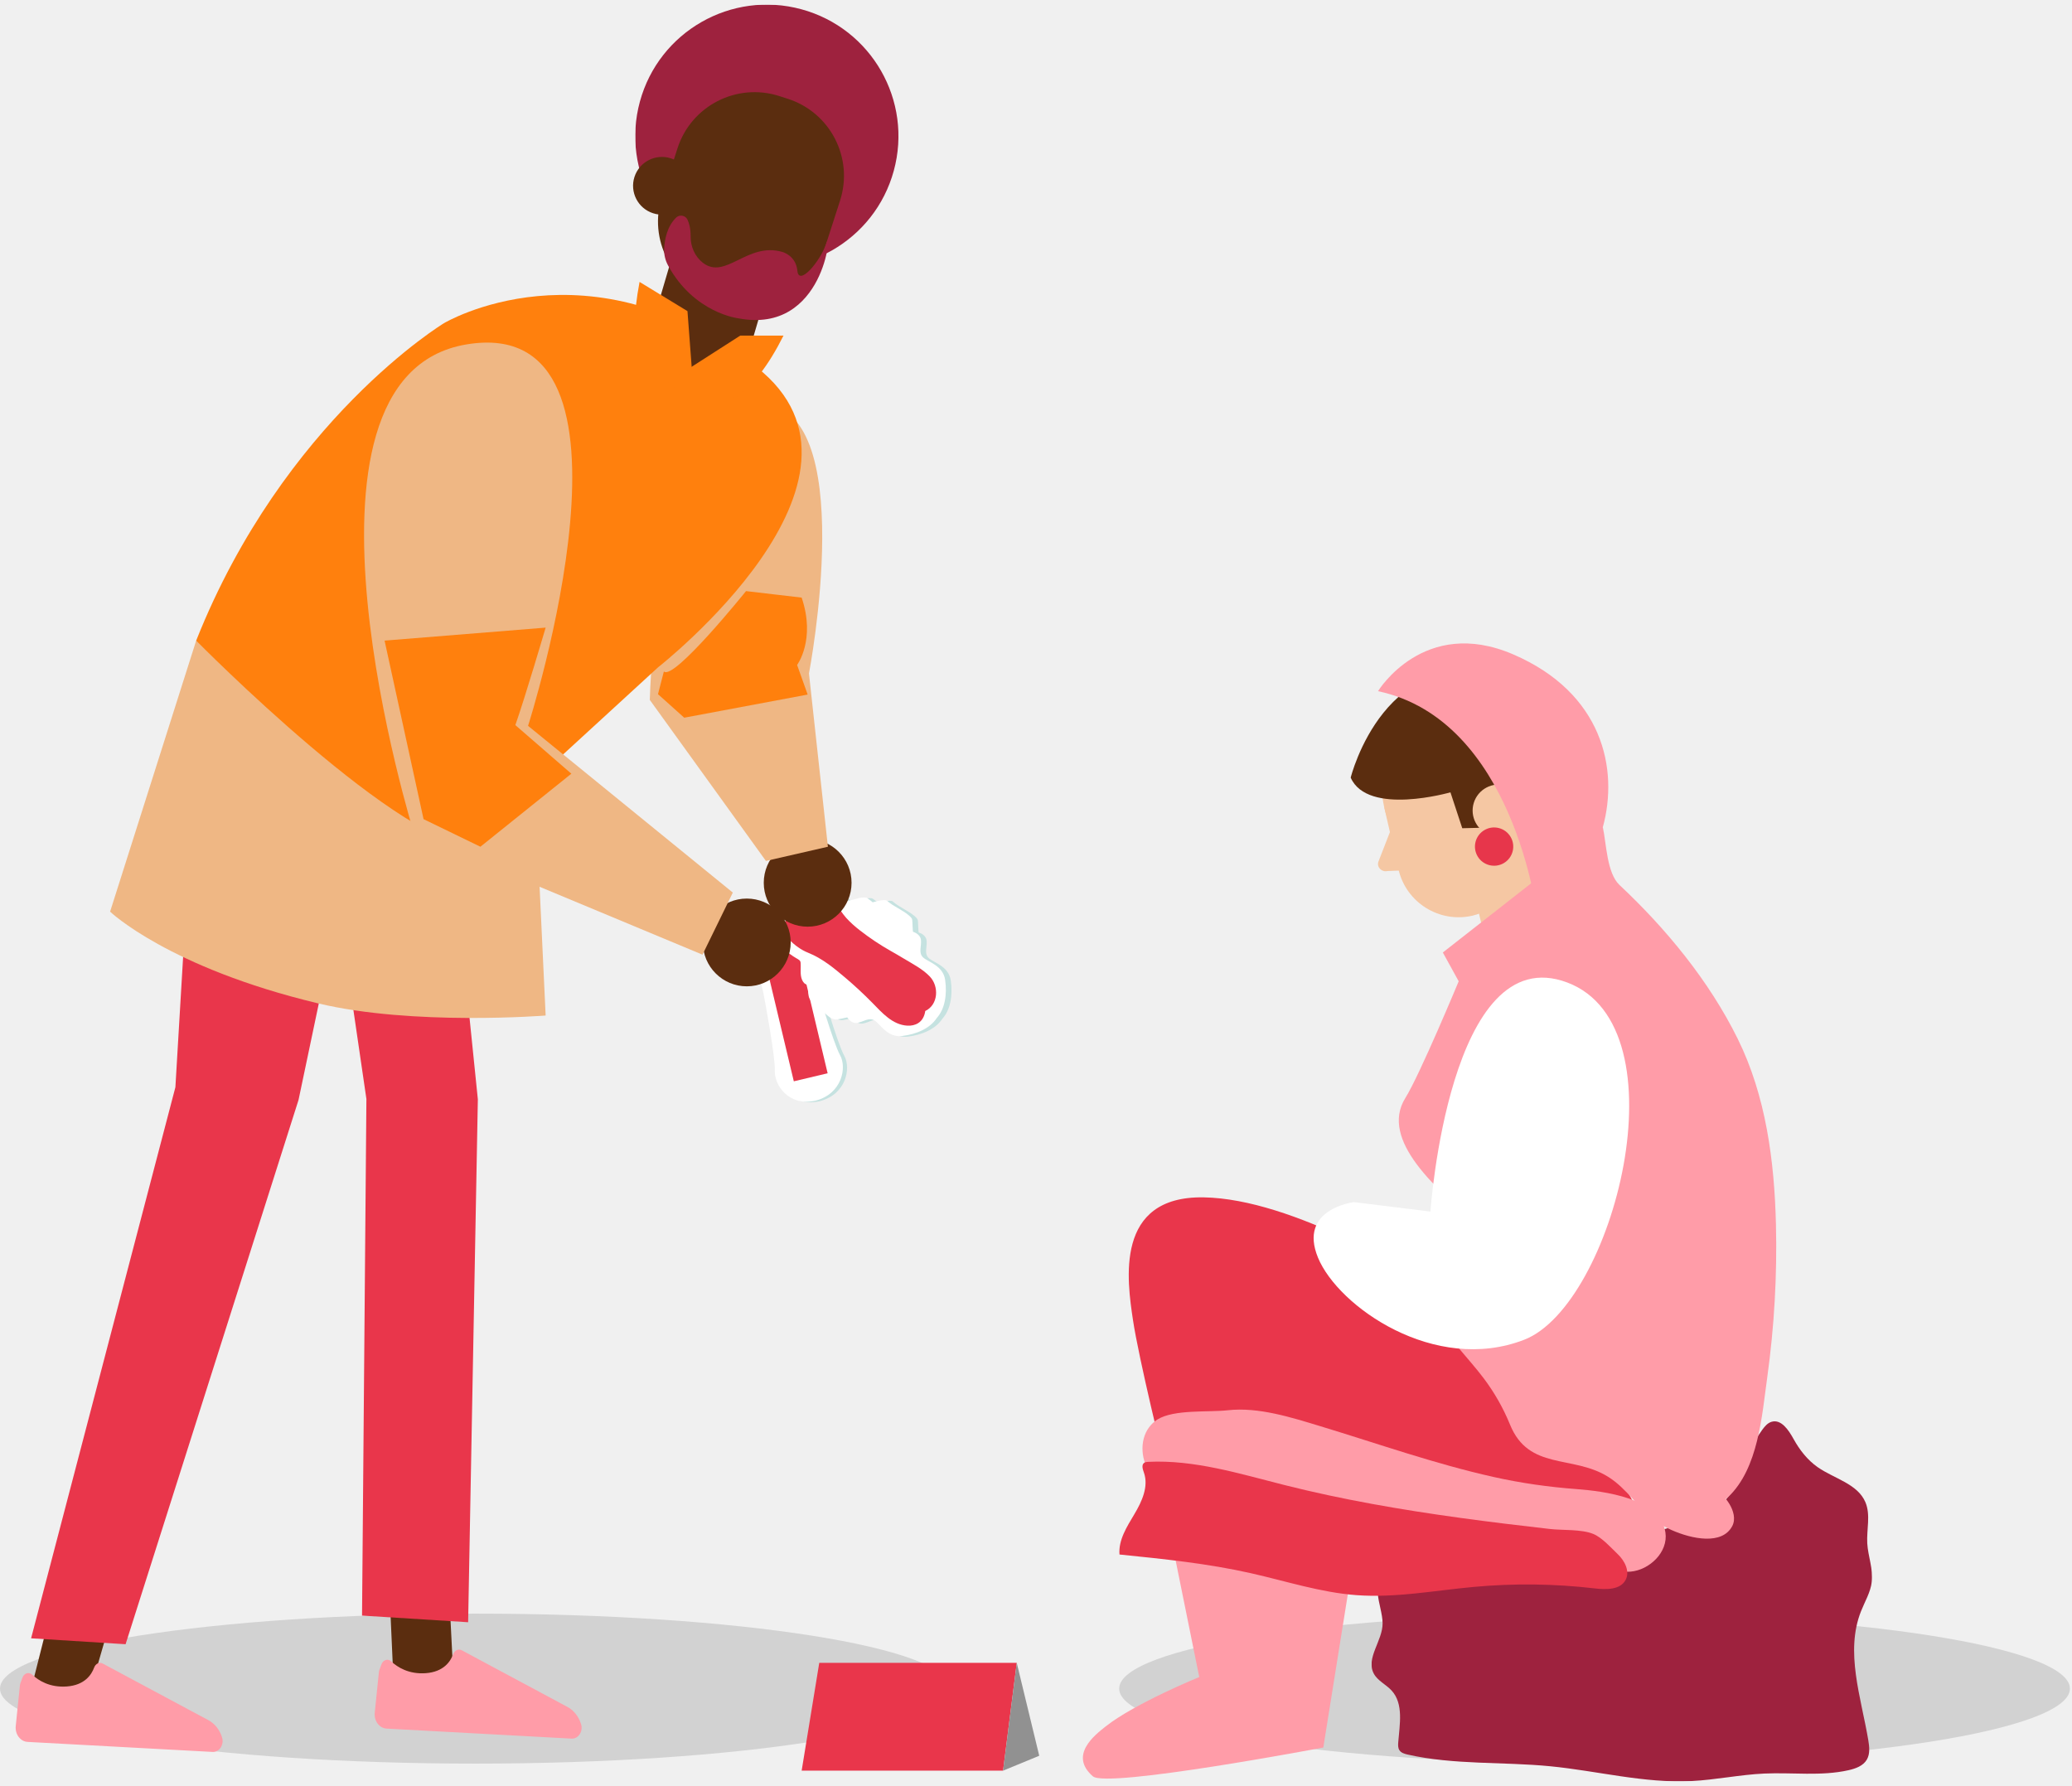
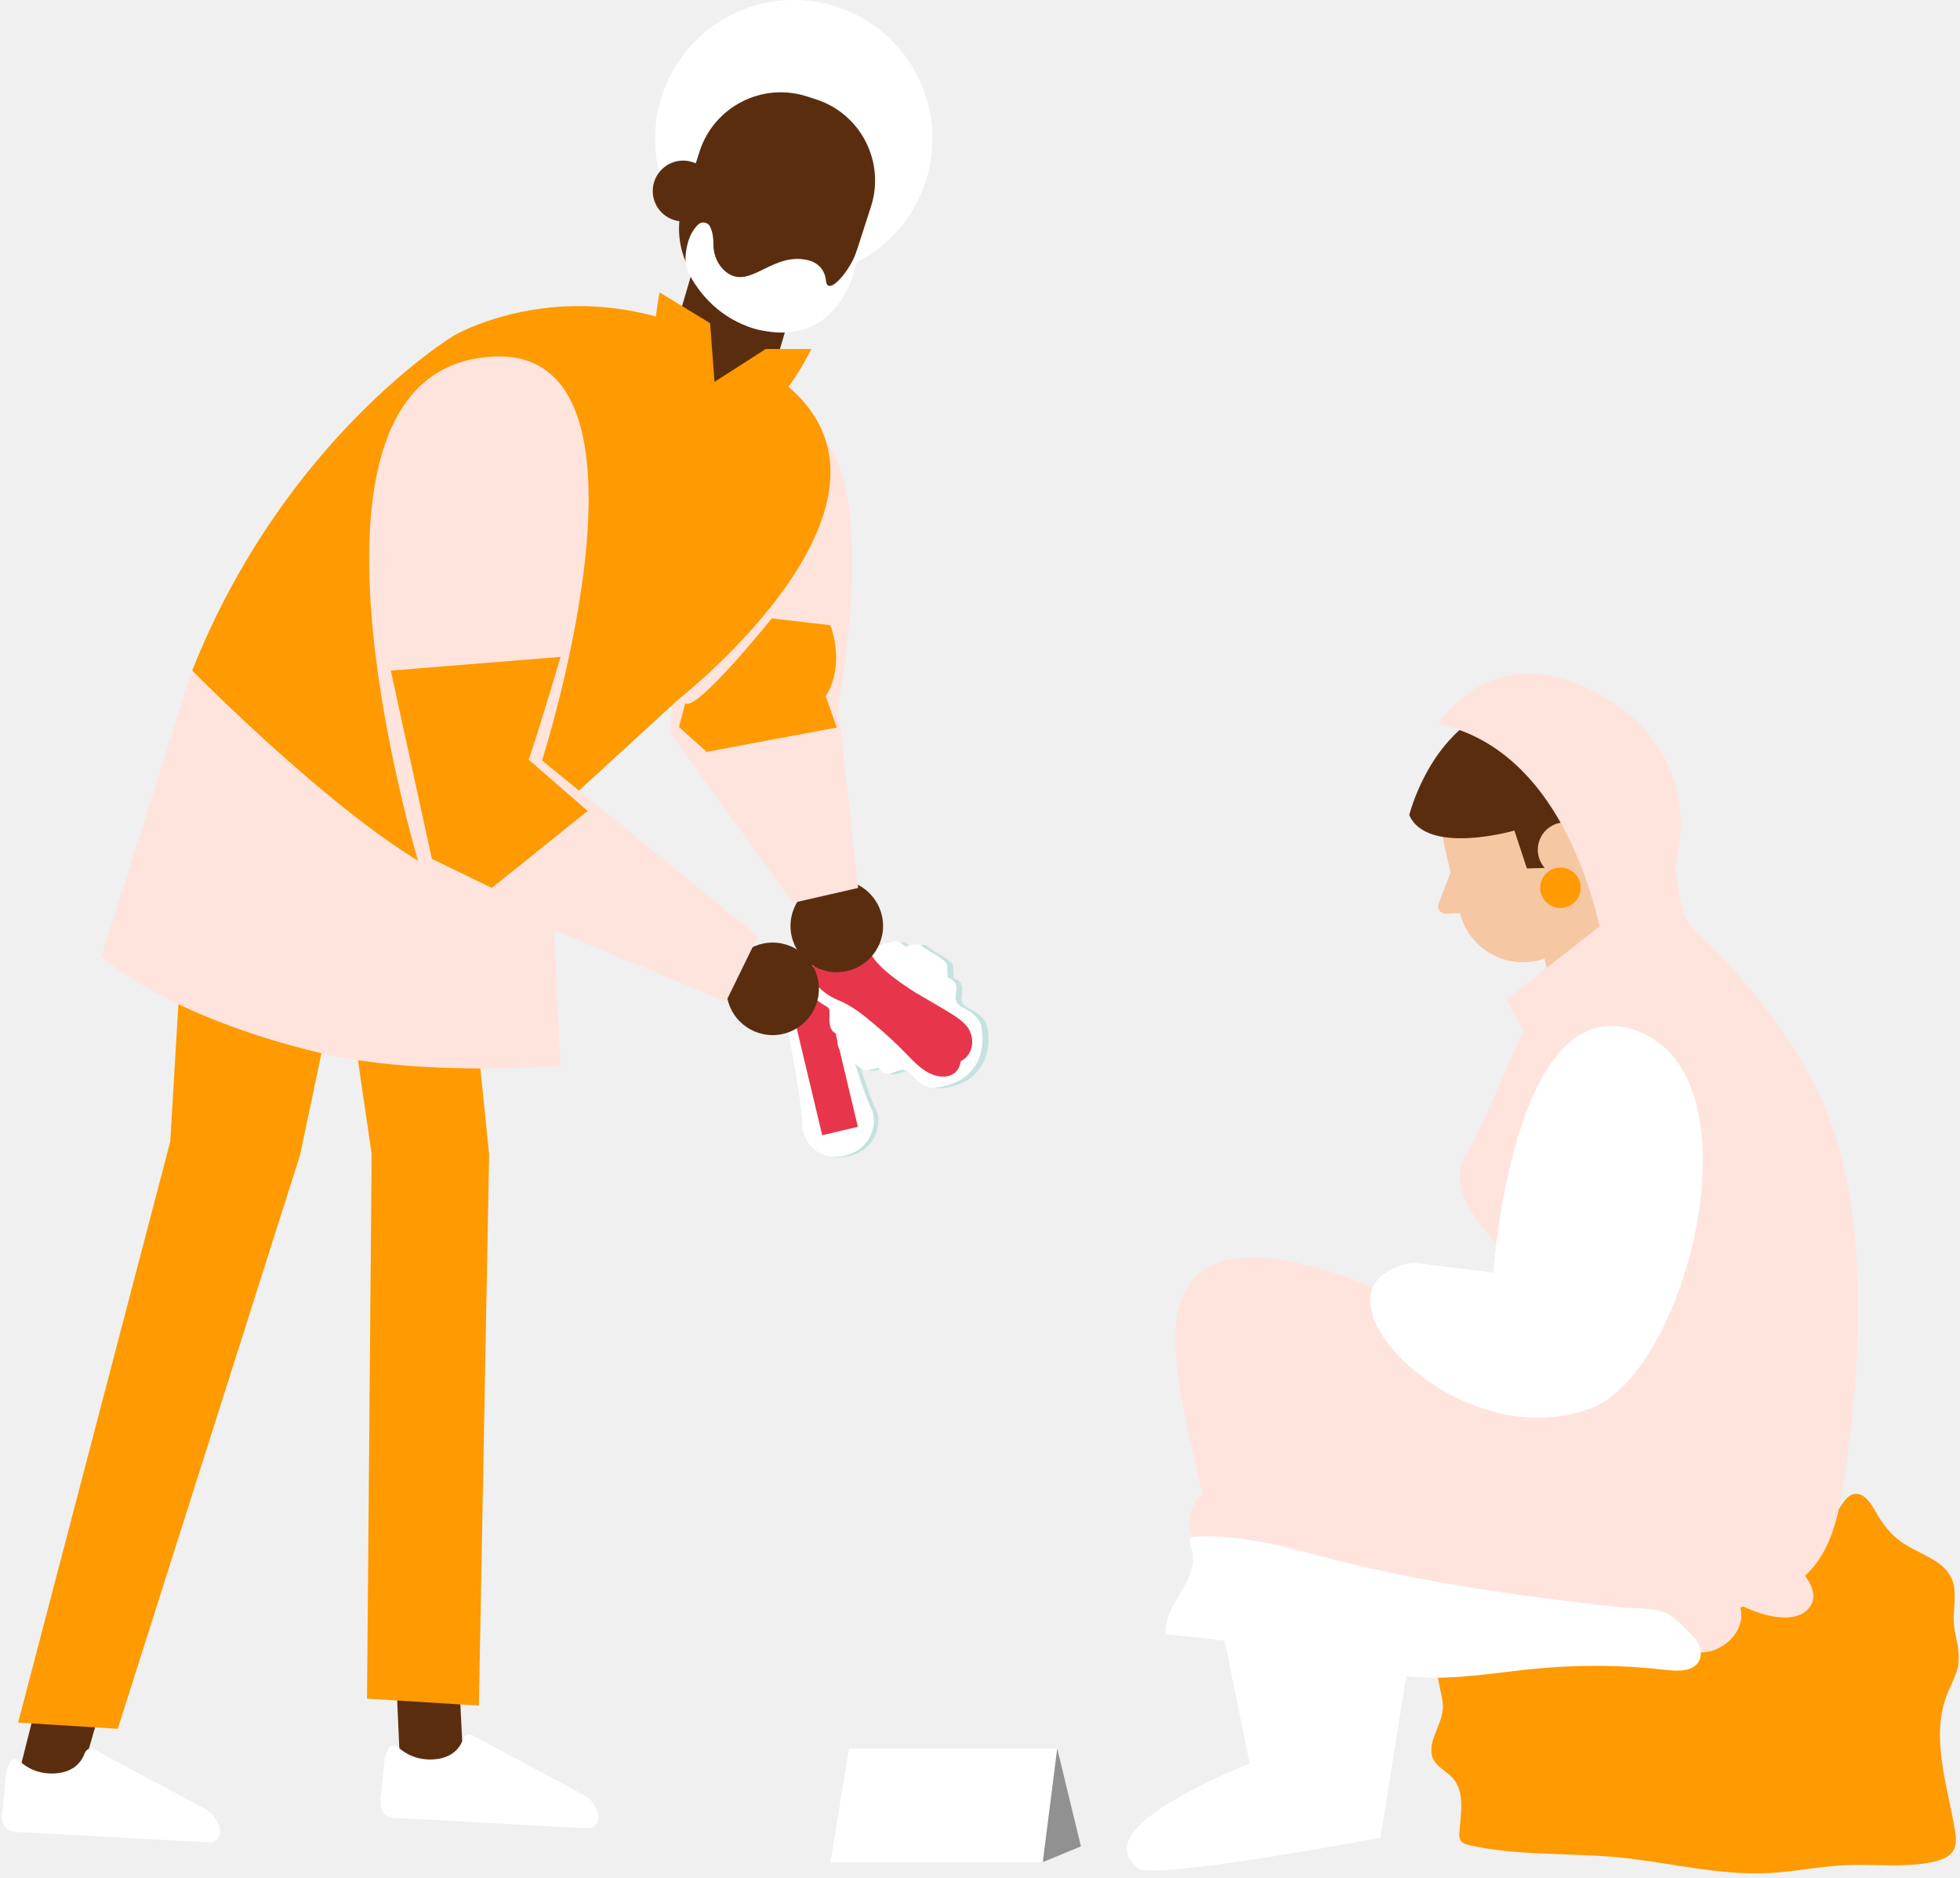
- <svg xmlns="http://www.w3.org/2000/svg" xmlns:xlink="http://www.w3.org/1999/xlink" width="448px" height="386px" viewBox="0 0 448 386" version="1.1">
+ <svg xmlns="http://www.w3.org/2000/svg" xmlns:xlink="http://www.w3.org/1999/xlink" width="402px" height="385px" viewBox="0 0 402 385" version="1.1">
  <defs>
-     <polygon id="path-1" points="0.35 0.83 57.262 0.83 57.262 57.706 0.35 57.706" />
-     <polygon id="path-3" points="0.55 0.156 108.771 0.156 108.771 78 0.55 78" />
+     <polygon id="path-1" points="0 0 56.912 0 56.912 56.876 0 56.876" />
+     <polygon id="path-3" points="0 0 108.22 0 108.22 77.844 0 77.844" />
  </defs>
  <g id="Page-1" stroke="none" stroke-width="1" fill="none" fill-rule="evenodd">
-     <g id="NOS-PARTENAIRES-REDISTRIBUTEURS" transform="translate(-1073, -296)">
-       <g id="Group-100" transform="translate(1073, 296)">
-         <g id="Group-5" transform="translate(0, 348.17)" fill="#000000" opacity="0.126">
-           <path d="M0,16.95 C0,25.905 46.018,33.165 102.783,33.165 C159.548,33.165 205.565,25.905 205.565,16.95 C205.565,7.995 159.548,0.735 102.783,0.735 C46.018,0.735 0,7.995 0,16.95" id="Fill-1" />
-           <path d="M241.985,16.95 C241.985,25.905 288.003,33.165 344.768,33.165 C401.533,33.165 447.55,25.905 447.55,16.95 C447.55,7.995 401.533,0.735 344.768,0.735 C288.003,0.735 241.985,7.995 241.985,16.95" id="Fill-3" />
-         </g>
-         <polygon id="Fill-6" fill="#5B2D0F" points="84.283 345.634 85.103 363.975 98.012 362.18 97.096 344.152" />
-         <g id="Group-99" transform="translate(3, 0.17)">
-           <path d="M79.482,359.683 C79.834,358.729 80.883,358.401 81.574,359.049 C82.928,360.319 85.374,361.881 89.063,361.612 C92.892,361.329 94.39,359.119 94.976,357.521 C95.283,356.679 96.115,356.269 96.827,356.651 L119.687,368.905 C121.077,369.648 122.137,370.997 122.642,372.654 C123.114,374.211 122.038,375.841 120.589,375.763 L80.586,373.596 C79.01,373.512 77.844,371.937 78.027,370.144 L78.926,361.347 C78.94,361.203 78.975,361.059 79.023,360.924 L79.482,359.683 Z" id="Fill-7" fill="#FF9CA8" />
-           <polygon id="Fill-9" fill="#5B2D0F" points="7.963 348.292 3.384 366.411 16.206 366.426 21.685 347.51" />
-           <path d="M1.863,362.558 C2.213,361.605 3.261,361.275 3.953,361.922 C5.308,363.194 7.755,364.756 11.443,364.486 C15.271,364.204 16.77,361.994 17.355,360.396 C17.663,359.555 18.494,359.144 19.206,359.526 L42.068,371.778 C43.455,372.523 44.519,373.873 45.02,375.529 C45.493,377.085 44.417,378.716 42.968,378.638 L2.966,376.472 C1.391,376.386 0.223,374.811 0.406,373.02 L1.306,364.223 C1.321,364.077 1.355,363.935 1.403,363.798 L1.863,362.558 Z" id="Fill-11" fill="#FF9CA8" />
-           <polygon id="Fill-13" fill="#E9364B" points="91.341 149.6 100.319 237.534 98.218 350.596 75.278 349.16 76.223 237.455 63.332 149.281" />
-           <polygon id="Fill-15" fill="#E9364B" points="40.016 149.018 34.923 234.912 3.722 354.072 24.154 355.35 61.552 237.647 80.038 149.68" />
-           <path d="M179.549,228.123 C178.038,225.423 174.426,212.864 174.426,212.864 C174.426,212.864 173.03,208.33 173.375,205.817 C173.718,203.302 173.363,200.168 171.765,199.059 C170.165,197.948 167.859,197.164 164.886,197.872 C161.914,198.579 160.209,200.318 159.281,202.029 C158.355,203.741 159.451,206.696 160.892,208.787 C162.33,210.877 163.131,215.551 163.131,215.551 C163.131,215.551 165.568,228.39 165.438,231.48 C165.309,234.532 168.398,239.183 174.085,237.97 L174.087,237.976 C174.125,237.967 174.161,237.956 174.198,237.946 C174.236,237.937 174.272,237.931 174.31,237.923 L174.309,237.916 C179.945,236.436 181.04,230.789 179.549,228.123" id="Fill-17" fill="#C5E2E0" />
-           <path d="M178.644,228.001 C177.132,225.301 173.519,212.742 173.519,212.742 C173.519,212.742 172.125,208.209 172.469,205.695 C172.812,203.181 172.457,200.047 170.859,198.938 C169.259,197.827 166.952,197.042 163.98,197.749 C161.008,198.457 159.303,200.196 158.375,201.908 C157.449,203.62 158.545,206.575 159.986,208.665 C161.425,210.754 162.225,215.43 162.225,215.43 C162.225,215.43 164.663,228.268 164.531,231.358 C164.403,234.411 167.492,239.062 173.179,237.848 L173.181,237.853 C173.22,237.846 173.255,237.834 173.293,237.825 C173.33,237.815 173.367,237.81 173.404,237.802 L173.403,237.795 C179.04,236.314 180.134,230.667 178.644,228.001" id="Fill-19" fill="#FFFFFF" />
-           <polygon id="Fill-21" fill="#E7364B" points="175.947 231.896 168.636 233.635 161.506 203.71 168.817 201.97" />
-           <path d="M190.029,194.743 C189.518,194.283 186.909,195.074 186.909,195.074 C186.909,195.074 186.481,194.678 185.738,194.174 C184.994,193.668 182.627,194.579 181.631,194.746 C180.636,194.912 180.862,193.756 176.865,191.415 C172.87,189.075 167.857,194.808 167.857,194.808 C167.857,194.808 163.595,201.123 166.882,204.382 C170.171,207.642 171.232,207.129 171.327,208.132 C171.436,209.324 171.145,210.689 171.643,211.839 C171.76,212.112 171.917,212.36 172.129,212.57 C172.331,212.769 172.862,212.923 172.983,213.141 C173.131,213.405 172.962,214.13 172.974,214.439 C172.992,214.89 173.036,215.348 173.202,215.77 C173.469,216.439 174.215,216.93 174.736,217.419 C175.46,218.099 176.196,218.766 176.96,219.401 C177.673,219.992 178.363,220.551 179.314,220.391 C180.018,220.273 180.718,220.105 181.417,219.952 C181.417,219.952 182.202,221.355 183.566,221.139 C184.931,220.925 186.077,219.872 187.303,220.615 C188.53,221.359 190.089,224.355 193.24,223.982 C196.392,223.61 199.314,222.325 200.757,220.106 C202.534,218.143 203.026,214.992 202.579,211.851 C202.131,208.711 198.834,207.973 197.802,206.979 C196.767,205.984 197.492,204.61 197.351,203.236 C197.208,201.865 195.655,201.464 195.65,201.463 C195.532,201.433 195.542,198.98 195.423,198.705 C195.292,198.403 195.047,198.168 194.798,197.952 C193.347,196.695 191.435,196.008 190.029,194.743" id="Fill-23" fill="#C5E2E0" />
-           <path d="M188.806,194.601 C188.294,194.141 185.686,194.933 185.686,194.933 C185.686,194.933 185.258,194.537 184.514,194.031 C183.77,193.526 181.403,194.436 180.408,194.604 C179.413,194.771 179.639,193.613 175.643,191.273 C171.647,188.933 166.632,194.666 166.632,194.666 C166.632,194.666 162.372,200.981 165.659,204.241 C168.946,207.5 170.008,206.986 170.103,207.99 C170.214,209.182 169.922,210.547 170.418,211.697 C170.536,211.969 170.694,212.218 170.906,212.428 C171.108,212.627 171.638,212.781 171.759,212.999 C171.907,213.262 171.739,213.988 171.75,214.298 C171.767,214.747 171.811,215.205 171.979,215.628 C172.246,216.297 172.993,216.788 173.512,217.277 C174.238,217.956 174.972,218.624 175.737,219.259 C176.449,219.85 177.14,220.41 178.09,220.248 C178.794,220.131 179.495,219.962 180.193,219.809 C180.193,219.809 180.979,221.213 182.344,220.997 C183.709,220.783 184.852,219.729 186.079,220.473 C187.306,221.217 188.865,224.214 192.017,223.84 C195.169,223.467 198.09,222.183 199.533,219.963 C201.31,218.001 201.803,214.85 201.356,211.709 C200.909,208.569 197.611,207.83 196.577,206.837 C195.544,205.843 196.269,204.468 196.126,203.094 C195.986,201.722 194.43,201.322 194.427,201.321 C194.309,201.29 194.317,198.837 194.199,198.562 C194.069,198.262 193.823,198.026 193.573,197.81 C192.124,196.554 190.212,195.865 188.806,194.601" id="Fill-25" fill="#FFFFFF" />
-           <path d="M189.575,205.438 C187.324,204.177 185.029,202.632 182.968,201.034 C181.891,200.2 180.865,199.298 179.951,198.287 C179.089,197.334 178.48,196.149 177.524,195.289 C175.88,193.815 173.798,192.342 171.57,193.372 C170.276,193.969 169.377,195.026 168.495,196.101 C167.778,196.976 165.083,200.613 167.675,203.072 C168.907,204.24 170.152,205.202 171.741,205.84 C174.757,207.05 177.227,209.085 179.684,211.164 C181.731,212.894 183.698,214.719 185.578,216.629 C187.69,218.776 189.952,221.428 193.194,221.602 C194,221.646 194.831,221.488 195.515,221.06 C196.448,220.474 196.903,219.492 197.056,218.434 C199.876,217.087 200.078,213.134 198.057,210.995 C196.523,209.372 194.286,208.222 192.39,207.082 C191.46,206.521 190.523,205.97 189.575,205.438" id="Fill-27" fill="#E7364B" />
-           <path d="M148.975,203.609 C148.975,198.369 153.225,194.122 158.468,194.122 C163.71,194.122 167.96,198.369 167.96,203.609 C167.96,208.849 163.71,213.096 158.468,213.096 C153.225,213.096 148.975,208.849 148.975,203.609" id="Fill-29" fill="#5B2D0F" />
-           <path d="M162.137,190.712 C162.137,185.472 166.386,181.225 171.628,181.225 C176.87,181.225 181.121,185.472 181.121,190.712 C181.121,195.952 176.87,200.199 171.628,200.199 C166.386,200.199 162.137,195.952 162.137,190.712" id="Fill-31" fill="#5B2D0F" />
-           <path d="M161.07,87.087 C138.974,87.087 137.498,151.168 137.498,151.168 L162.605,185.986 L176.007,182.915 L171.911,145.452 C171.911,145.452 183.167,87.087 161.07,87.087" id="Fill-33" fill="#EFB784" />
-           <path d="M39.416,138.345 L20.805,196.952 C20.805,196.952 33.392,209.03 65.74,216.775 C86.259,221.689 114.978,219.412 114.978,219.412 L113.072,178.879 C113.072,178.879 60.135,139.398 39.416,138.345" id="Fill-35" fill="#EFB784" />
-           <path d="M112.026,169.127 L139.267,144.136 C139.267,144.136 191.427,103.33 160.567,79.211 C124.397,50.945 93.014,69.698 93.014,69.698 C93.014,69.698 58.379,90.618 39.417,138.346 C39.417,138.346 84.715,184.319 100.87,182.915 C117.023,181.511 112.026,169.127 112.026,169.127" id="Fill-37" fill="#FF800D" />
-           <g id="Group-41" transform="translate(134, 0)">
+     <g id="NOS-PARTENAIRES-REDISTRIBUTEURS" transform="translate(-1069, -196)">
+       <g id="Group-100" transform="translate(1069.387, 196)">
+         <polygon id="Fill-6" fill="#5B2D0F" points="80.896 344.634 81.716 362.975 94.625 361.18 93.709 343.152" />
+         <g id="Group-99" transform="translate(0, -0)">
+           <path d="M79.094,358.853 C79.446,357.899 80.495,357.571 81.186,358.219 C82.54,359.489 84.986,361.051 88.675,360.782 C92.504,360.499 94.002,358.289 94.588,356.691 C94.895,355.849 95.727,355.439 96.439,355.821 L119.299,368.075 C120.689,368.818 121.749,370.167 122.254,371.824 C122.726,373.381 121.65,375.011 120.201,374.933 L80.198,372.766 C78.622,372.682 77.456,371.107 77.639,369.314 L78.538,360.517 C78.552,360.373 78.587,360.229 78.635,360.094 L79.094,358.853 Z" id="Fill-7" fill="#FFFFFF" />
+           <polygon id="Fill-9" fill="#5B2D0F" points="7.576 347.462 2.997 365.581 15.819 365.596 21.298 346.68" />
+           <path d="M1.475,361.728 C1.826,360.775 2.874,360.445 3.565,361.092 C4.92,362.364 7.368,363.926 11.055,363.656 C14.884,363.374 16.382,361.164 16.967,359.566 C17.276,358.725 18.106,358.314 18.819,358.696 L41.68,370.948 C43.067,371.693 44.131,373.043 44.633,374.699 C45.106,376.255 44.03,377.886 42.581,377.808 L2.579,375.642 C1.004,375.556 -0.165,373.981 0.019,372.19 L0.919,363.393 C0.933,363.247 0.968,363.105 1.016,362.968 L1.475,361.728 Z" id="Fill-11" fill="#FFFFFF" />
+           <polygon id="Fill-13" fill="#FF9A00" points="90.954 148.77 99.932 236.704 97.831 349.766 74.891 348.33 75.836 236.625 62.945 148.451" />
+           <polygon id="Fill-15" fill="#FF9A00" points="39.628 148.188 34.535 234.082 3.334 353.242 23.766 354.52 61.164 236.817 79.65 148.85" />
+           <path d="M179.162,227.293 C177.651,224.593 174.039,212.034 174.039,212.034 C174.039,212.034 172.643,207.5 172.988,204.987 C173.331,202.472 172.976,199.338 171.378,198.229 C169.778,197.118 167.472,196.334 164.499,197.042 C161.527,197.749 159.822,199.488 158.894,201.199 C157.968,202.911 159.064,205.866 160.505,207.957 C161.943,210.047 162.744,214.721 162.744,214.721 C162.744,214.721 165.181,227.56 165.051,230.65 C164.922,233.702 168.011,238.353 173.698,237.14 L173.7,237.146 C173.738,237.137 173.774,237.126 173.811,237.116 C173.849,237.107 173.885,237.101 173.923,237.093 L173.922,237.086 C179.558,235.606 180.653,229.959 179.162,227.293" id="Fill-17" fill="#C5E2E0" />
+           <path d="M178.256,227.171 C176.744,224.471 173.131,211.912 173.131,211.912 C173.131,211.912 171.737,207.379 172.081,204.865 C172.424,202.351 172.069,199.217 170.471,198.108 C168.871,196.997 166.564,196.212 163.592,196.919 C160.62,197.627 158.915,199.366 157.987,201.078 C157.061,202.79 158.157,205.745 159.598,207.835 C161.037,209.924 161.837,214.6 161.837,214.6 C161.837,214.6 164.275,227.438 164.143,230.528 C164.015,233.581 167.104,238.232 172.791,237.018 L172.793,237.023 C172.832,237.016 172.867,237.004 172.905,236.995 C172.942,236.985 172.979,236.98 173.016,236.972 L173.015,236.965 C178.652,235.484 179.746,229.837 178.256,227.171" id="Fill-19" fill="#FFFFFF" />
+           <polygon id="Fill-21" fill="#E7364B" points="175.56 231.066 168.248 232.805 161.119 202.88 168.43 201.14" />
+           <path d="M189.641,193.913 C189.13,193.453 186.521,194.244 186.521,194.244 C186.521,194.244 186.093,193.848 185.35,193.344 C184.606,192.838 182.24,193.749 181.244,193.916 C180.248,194.082 180.474,192.926 176.478,190.585 C172.483,188.245 167.469,193.978 167.469,193.978 C167.469,193.978 163.207,200.293 166.495,203.552 C169.783,206.812 170.845,206.299 170.939,207.302 C171.049,208.494 170.758,209.859 171.255,211.009 C171.372,211.282 171.529,211.53 171.741,211.74 C171.943,211.939 172.474,212.093 172.596,212.311 C172.744,212.575 172.574,213.3 172.586,213.609 C172.604,214.06 172.648,214.518 172.815,214.94 C173.081,215.609 173.828,216.1 174.348,216.589 C175.073,217.269 175.808,217.936 176.573,218.571 C177.286,219.162 177.976,219.721 178.926,219.561 C179.631,219.443 180.33,219.275 181.03,219.122 C181.03,219.122 181.814,220.525 183.179,220.309 C184.544,220.095 185.689,219.042 186.915,219.785 C188.142,220.529 189.701,223.525 192.853,223.152 C196.004,222.78 198.926,221.495 200.37,219.276 C202.146,217.313 202.639,214.162 202.192,211.021 C201.744,207.881 198.447,207.143 197.414,206.149 C196.379,205.154 197.104,203.78 196.963,202.406 C196.821,201.035 195.267,200.634 195.263,200.633 C195.145,200.603 195.154,198.15 195.035,197.875 C194.905,197.573 194.659,197.338 194.41,197.122 C192.96,195.865 191.048,195.178 189.641,193.913" id="Fill-23" fill="#C5E2E0" />
+           <path d="M188.418,193.771 C187.906,193.311 185.298,194.103 185.298,194.103 C185.298,194.103 184.87,193.707 184.126,193.201 C183.382,192.696 181.015,193.606 180.02,193.774 C179.025,193.941 179.251,192.783 175.255,190.443 C171.259,188.103 166.244,193.836 166.244,193.836 C166.244,193.836 161.984,200.151 165.271,203.411 C168.558,206.67 169.62,206.156 169.715,207.16 C169.826,208.352 169.534,209.717 170.03,210.867 C170.148,211.139 170.306,211.388 170.518,211.598 C170.72,211.797 171.25,211.951 171.371,212.169 C171.519,212.432 171.351,213.158 171.362,213.468 C171.379,213.917 171.423,214.375 171.591,214.798 C171.858,215.467 172.605,215.958 173.124,216.447 C173.85,217.126 174.584,217.794 175.349,218.429 C176.061,219.02 176.752,219.58 177.702,219.418 C178.406,219.301 179.107,219.132 179.805,218.979 C179.805,218.979 180.591,220.383 181.956,220.167 C183.321,219.953 184.464,218.899 185.691,219.643 C186.918,220.387 188.477,223.384 191.629,223.01 C194.781,222.637 197.702,221.353 199.145,219.133 C200.922,217.171 201.415,214.02 200.968,210.879 C200.521,207.739 197.223,207 196.189,206.007 C195.156,205.013 195.881,203.638 195.738,202.264 C195.598,200.892 194.042,200.492 194.039,200.491 C193.921,200.46 193.929,198.007 193.811,197.732 C193.681,197.432 193.435,197.196 193.185,196.98 C191.736,195.724 189.824,195.035 188.418,193.771" id="Fill-25" fill="#FFFFFF" />
+           <path d="M189.188,204.608 C186.937,203.347 184.642,201.802 182.581,200.204 C181.504,199.37 180.478,198.468 179.564,197.457 C178.702,196.504 178.093,195.319 177.137,194.459 C175.493,192.985 173.411,191.512 171.183,192.542 C169.889,193.139 168.99,194.196 168.108,195.271 C167.391,196.146 164.696,199.783 167.288,202.242 C168.52,203.41 169.765,204.372 171.354,205.01 C174.37,206.22 176.84,208.255 179.297,210.334 C181.344,212.064 183.311,213.889 185.191,215.799 C187.303,217.946 189.565,220.598 192.807,220.772 C193.613,220.816 194.444,220.658 195.128,220.23 C196.061,219.644 196.516,218.662 196.669,217.604 C199.489,216.257 199.691,212.304 197.67,210.165 C196.136,208.542 193.899,207.392 192.003,206.252 C191.073,205.691 190.136,205.14 189.188,204.608" id="Fill-27" fill="#E7364B" />
+           <path d="M148.587,202.779 C148.587,197.539 152.837,193.292 158.08,193.292 C163.322,193.292 167.572,197.539 167.572,202.779 C167.572,208.019 163.322,212.266 158.08,212.266 C152.837,212.266 148.587,208.019 148.587,202.779" id="Fill-29" fill="#5B2D0F" />
+           <path d="M161.749,189.882 C161.749,184.642 165.998,180.395 171.24,180.395 C176.482,180.395 180.733,184.642 180.733,189.882 C180.733,195.122 176.482,199.369 171.24,199.369 C165.998,199.369 161.749,195.122 161.749,189.882" id="Fill-31" fill="#5B2D0F" />
+           <path d="M160.682,86.257 C138.586,86.257 137.11,150.338 137.11,150.338 L162.217,185.156 L175.62,182.085 L171.524,144.622 C171.524,144.622 182.779,86.257 160.682,86.257" id="Fill-33" fill="#FFE4DD" />
+           <path d="M39.029,137.515 L20.418,196.122 C20.418,196.122 33.005,208.2 65.353,215.945 C85.872,220.859 114.591,218.582 114.591,218.582 L112.685,178.049 C112.685,178.049 59.748,138.568 39.029,137.515" id="Fill-35" fill="#FFE4DD" />
+           <path d="M111.638,168.297 L138.879,143.306 C138.879,143.306 191.039,102.5 160.179,78.381 C124.009,50.115 92.626,68.868 92.626,68.868 C92.626,68.868 57.991,89.788 39.029,137.516 C39.029,137.516 84.327,183.489 100.482,182.085 C116.635,180.681 111.638,168.297 111.638,168.297" id="Fill-37" fill="#FF9A00" />
+           <g id="Group-41" transform="translate(133.9625, 0)">
            <mask id="mask-2" fill="white">
              <use xlink:href="#path-1" />
            </mask>
            <g id="Clip-40" />
-             <path d="M56.252,36.748 C52.118,51.897 36.479,60.829 21.32,56.697 C6.161,52.566 -2.774,36.936 1.359,21.787 C5.492,6.638 21.132,-2.294 36.291,1.839 C51.448,5.97 60.386,21.599 56.252,36.748" id="Fill-39" fill="#9E223E" mask="url(#mask-2)" />
+             <path d="M55.902,35.918 C51.768,51.067 36.129,59.999 20.97,55.867 C5.811,51.736 -3.124,36.106 1.009,20.957 C5.142,5.808 20.782,-3.124 35.941,1.009 C51.098,5.14 60.036,20.769 55.902,35.918" id="Fill-39" fill="#FFFFFF" mask="url(#mask-2)" />
          </g>
-           <path d="M146.026,81.283 L146.026,81.283 C140.266,79.591 136.967,73.553 138.661,67.795 L143.616,50.946 L164.475,57.07 L159.521,73.921 C157.829,79.679 151.787,82.973 146.026,81.283" id="Fill-42" fill="#5B2D0F" />
-           <path d="M153.242,64.958 L151.404,64.366 C142.206,61.405 137.152,51.555 140.114,42.361 L143.488,31.889 C146.45,22.697 156.307,17.645 165.506,20.604 L167.345,21.196 C176.541,24.156 181.597,34.009 178.636,43.202 L175.26,53.672 C172.298,62.866 162.439,67.917 153.242,64.958" id="Fill-44" fill="#5B2D0F" />
-           <path d="M145.635,47.3 C146.011,48.078 146.334,49.245 146.322,50.947 C146.308,53.117 147.226,55.27 148.929,56.615 C153.846,60.492 158.562,52.106 166.122,54.297 C166.122,54.297 169.088,55.008 169.41,58.404 C169.734,61.797 174.411,56.31 175.675,52.392 C176.938,48.474 175.407,72.269 156.615,68.654 C156.615,68.654 147.084,67.544 141.459,57.252 C140.84,56.118 140.532,54.831 140.603,53.544 C140.708,51.627 141.226,48.772 143.21,46.861 C143.937,46.163 145.195,46.394 145.635,47.3" id="Fill-46" fill="#9E223E" />
-           <path d="M146.071,41.916 C145.013,45.197 141.496,46.999 138.213,45.942 C134.929,44.887 133.126,41.37 134.18,38.089 C135.238,34.809 138.76,33.005 142.042,34.062 C145.325,35.118 147.13,38.635 146.071,41.916" id="Fill-48" fill="#5B2D0F" />
-           <path d="M86.594,180.289 C86.594,180.289 55.8,81.36 97.83,74.306 C139.863,67.249 111.175,156.776 111.175,156.776 L155.448,192.828 L148.891,206.252 L86.594,180.289 Z" id="Fill-50" fill="#EFB784" />
-           <path d="M135.282,60.787 L145.642,67.104 L146.871,83.423 C146.871,83.423 129.841,89.74 135.282,60.787" id="Fill-52" fill="#FF800D" />
-           <path d="M166.405,72.396 L157.054,72.396 L141.536,82.354 C141.536,82.354 153.186,98.729 166.405,72.396" id="Fill-54" fill="#FF800D" />
-           <path d="M80.151,138.345 L114.978,135.537 C114.978,135.537 110.533,150.648 108.425,156.615 L120.535,167.122 L100.87,182.914 L88.58,176.949 L80.151,138.345 Z" id="Fill-56" fill="#FF800D" />
-           <path d="M140.541,145.012 L139.268,149.926 L144.94,155.014 L171.628,150.013 L169.346,143.609 C169.346,143.609 173.422,138.169 170.33,129.045 L158.3,127.64 C158.3,127.64 142.638,147.118 140.541,145.012" id="Fill-58" fill="#FF800D" />
-           <path d="M246.011,311.675 L256.296,362.444 C256.296,362.444 242.388,368.123 236.067,373.124 C233.814,374.908 228.008,379.317 233.302,383.916 C236.33,386.548 283.123,377.687 283.123,377.687 L289.356,338.706 C289.356,338.706 290.062,339.707 288.918,335.969 C287.773,332.232 271.566,297.037 246.011,311.675" id="Fill-60" fill="#FF9CA8" />
-           <polygon id="Fill-62" fill="#E9364B" points="174.136 359.382 216.839 359.382 213.88 382.688 170.331 382.688" />
-           <polygon id="Fill-64" fill="#919191" points="216.839 359.382 221.701 379.467 213.879 382.688" />
-           <g id="Group-68" transform="translate(293, 307)">
+           <path d="M145.638,80.453 L145.638,80.453 C139.878,78.761 136.579,72.723 138.273,66.965 L143.228,50.116 L164.087,56.24 L159.133,73.091 C157.441,78.849 151.399,82.143 145.638,80.453" id="Fill-42" fill="#5B2D0F" />
+           <path d="M152.855,64.128 L151.017,63.536 C141.819,60.575 136.765,50.725 139.727,41.531 L143.101,31.059 C146.063,21.867 155.92,16.815 165.119,19.774 L166.958,20.366 C176.154,23.326 181.21,33.179 178.249,42.372 L174.873,52.842 C171.911,62.036 162.052,67.087 152.855,64.128" id="Fill-44" fill="#5B2D0F" />
+           <path d="M145.248,46.469 C145.624,47.248 145.947,48.414 145.935,50.117 C145.921,52.288 146.839,54.441 148.542,55.785 C153.459,59.663 158.175,51.276 165.735,53.467 C165.735,53.467 168.701,54.178 169.023,57.574 C169.347,60.968 174.024,55.48 175.288,51.562 C176.551,47.644 175.02,71.439 156.228,67.825 C156.228,67.825 146.697,66.715 141.072,56.422 C140.453,55.288 140.145,54.002 140.216,52.714 C140.321,50.797 140.839,47.941 142.823,46.032 C143.55,45.334 144.808,45.563 145.248,46.469" id="Fill-46" fill="#FFFFFF" />
+           <path d="M145.684,41.086 C144.626,44.367 141.109,46.169 137.825,45.112 C134.541,44.057 132.739,40.54 133.793,37.259 C134.851,33.979 138.372,32.175 141.655,33.232 C144.937,34.288 146.742,37.805 145.684,41.086" id="Fill-48" fill="#5B2D0F" />
+           <path d="M86.207,179.459 C86.207,179.459 55.413,80.53 97.443,73.476 C139.476,66.419 110.788,155.946 110.788,155.946 L155.061,191.998 L148.504,205.422 L86.207,179.459 Z" id="Fill-50" fill="#FFE4DD" />
+           <path d="M134.895,59.957 L145.255,66.274 L146.484,82.593 C146.484,82.593 129.454,88.91 134.895,59.957" id="Fill-52" fill="#FF9A00" />
+           <path d="M166.017,71.566 L156.667,71.566 L141.148,81.524 C141.148,81.524 152.799,97.899 166.017,71.566" id="Fill-54" fill="#FF9A00" />
+           <path d="M79.763,137.515 L114.59,134.707 C114.59,134.707 110.145,149.818 108.037,155.785 L120.147,166.292 L100.482,182.084 L88.192,176.119 L79.763,137.515 Z" id="Fill-56" fill="#FF9A00" />
+           <path d="M140.154,144.182 L138.881,149.096 L144.553,154.184 L171.241,149.183 L168.959,142.779 C168.959,142.779 173.035,137.339 169.943,128.215 L157.913,126.81 C157.913,126.81 142.251,146.288 140.154,144.182" id="Fill-58" fill="#FF9A00" />
+           <path d="M245.624,310.845 L255.909,361.614 C255.909,361.614 242.001,367.293 235.68,372.294 C233.427,374.078 227.621,378.487 232.915,383.086 C235.943,385.718 282.736,376.857 282.736,376.857 L288.969,337.876 C288.969,337.876 289.675,338.877 288.531,335.139 C287.386,331.402 271.179,296.207 245.624,310.845" id="Fill-60" fill="#FFFFFF" />
+           <polygon id="Fill-62" fill="#FFFFFF" points="173.749 358.552 216.452 358.552 213.493 381.858 169.944 381.858" />
+           <polygon id="Fill-64" fill="#919191" points="216.452 358.552 221.314 378.637 213.492 381.858" />
+           <g id="Group-68" transform="translate(293.1628, 306.3265)">
            <mask id="mask-4" fill="white">
              <use xlink:href="#path-3" />
            </mask>
            <g id="Clip-67" />
-             <path d="M2.94,43.835 C2.955,47.616 -0.748,51.372 1.037,54.706 C1.883,56.286 3.709,57.062 4.912,58.391 C7.518,61.267 6.625,65.711 6.321,69.579 C6.276,70.161 6.258,70.791 6.582,71.277 C6.961,71.852 7.694,72.06 8.365,72.21 C18.42,74.474 28.885,73.735 39.143,74.733 C49.37,75.727 59.49,78.452 69.753,77.936 C75.008,77.67 80.196,76.555 85.453,76.316 C91.547,76.037 97.752,76.931 103.703,75.586 C105.218,75.245 106.832,74.661 107.624,73.327 C108.365,72.08 108.193,70.515 107.953,69.086 C106.381,59.777 102.909,50.007 106.378,41.227 C107.208,39.129 108.425,37.139 108.706,34.901 C109.054,32.109 107.896,29.356 107.733,26.549 C107.561,23.563 108.498,20.412 107.336,17.655 C105.64,13.636 100.566,12.561 96.993,10.056 C94.795,8.514 93.104,6.338 91.805,3.988 C90.741,2.064 89.135,-0.376 87.031,0.259 C86.181,0.516 85.571,1.245 85.046,1.961 C83.919,3.505 82.951,5.165 82.16,6.906 C80.394,10.797 79.384,15.29 76.15,18.083 C74.739,19.302 73.009,20.086 71.285,20.799 C60.319,25.331 48.428,27.613 36.563,27.464 C32.855,27.418 28.982,27.167 25.605,28.699 C24.057,29.4 22.695,30.444 21.234,31.311 C15.804,34.531 11.383,33.393 5.594,33.753 C-0.675,34.143 2.927,39.779 2.94,43.835" id="Fill-66" fill="#9E223E" mask="url(#mask-4)" />
+             <path d="M2.389,43.679 C2.404,47.46 -1.299,51.216 0.486,54.55 C1.332,56.13 3.158,56.906 4.361,58.235 C6.967,61.111 6.074,65.555 5.77,69.423 C5.725,70.005 5.707,70.635 6.031,71.121 C6.41,71.696 7.143,71.904 7.814,72.054 C17.869,74.318 28.334,73.579 38.592,74.577 C48.819,75.571 58.939,78.296 69.202,77.78 C74.457,77.514 79.645,76.399 84.902,76.16 C90.996,75.881 97.201,76.775 103.152,75.43 C104.667,75.089 106.281,74.505 107.073,73.171 C107.814,71.924 107.642,70.359 107.402,68.93 C105.83,59.621 102.358,49.851 105.827,41.071 C106.657,38.973 107.874,36.983 108.155,34.745 C108.503,31.953 107.345,29.2 107.182,26.393 C107.01,23.407 107.947,20.256 106.785,17.499 C105.089,13.48 100.015,12.405 96.442,9.9 C94.244,8.358 92.553,6.182 91.254,3.832 C90.19,1.908 88.584,-0.532 86.48,0.103 C85.63,0.36 85.02,1.089 84.495,1.805 C83.368,3.349 82.4,5.009 81.609,6.75 C79.843,10.641 78.833,15.134 75.599,17.927 C74.188,19.146 72.458,19.93 70.734,20.643 C59.768,25.175 47.877,27.457 36.012,27.308 C32.304,27.262 28.431,27.011 25.054,28.543 C23.506,29.244 22.144,30.288 20.683,31.155 C15.253,34.375 10.832,33.237 5.043,33.597 C-1.226,33.987 2.376,39.623 2.389,43.679" id="Fill-66" fill="#FF9A00" mask="url(#mask-4)" />
          </g>
-           <path d="M248.816,316.347 C248.816,316.347 243.206,293.611 241.96,285.201 C240.713,276.793 237.908,258.417 257.23,258.727 C276.552,259.039 303.044,275.235 312.082,281.464 C321.12,287.693 337.305,307.315 341.367,311.053 C345.428,314.79 353.705,331.399 353.705,331.399 C353.705,331.399 317.379,334.411 303.044,327.56 C288.707,320.708 277.488,319.461 271.567,319.15 C265.646,318.839 250.515,323.389 248.816,316.347" id="Fill-69" fill="#E9364B" />
-           <path d="M247.293,306.735 C246.807,307.035 246.338,307.418 245.892,307.908 C243.37,310.67 243.556,315.085 245.506,318.101 C247.49,321.174 250.992,323.011 254.572,323.773 C262.945,325.555 271.564,324.162 279.987,325.434 C286.689,326.447 292.491,330.123 298.35,333.285 C304.888,336.811 311.835,337.747 319.199,337.733 C326.306,337.719 333.485,337.091 340.47,338.41 C343.482,338.978 346.493,339.91 349.549,339.655 C353.626,339.314 357.736,335.446 357.09,331.17 C355.963,323.731 343.657,322.243 337.872,321.808 C331.819,321.354 325.905,320.517 319.971,319.195 C307.25,316.359 294.948,311.987 282.492,308.213 C276.242,306.319 269.09,304.017 262.467,304.762 C258.296,305.232 250.887,304.525 247.293,306.735" id="Fill-71" fill="#FF9CA8" />
-           <path d="M358.429,330.667 C362.853,332.628 369.358,333.951 371.542,329.802 C372.329,328.308 371.799,326.444 370.916,325.005 C368.954,321.809 365.534,319.852 362.804,317.279 C361.039,315.618 359.553,313.686 358.101,311.742 C352.049,303.642 346.439,295.169 339.595,287.724 C332.751,280.277 324.481,273.802 314.8,270.865 C312.151,270.063 308.929,269.656 306.92,271.559 C303.581,274.722 305.689,280.943 307.485,284.325 C310.162,289.368 314.389,293.325 317.798,297.845 C320.119,300.923 322.038,304.303 323.493,307.871 C327.556,317.839 336.951,314.365 344.647,319.113 C348.856,321.712 351.355,326.173 355.352,328.98 C356.122,329.522 357.196,330.118 358.429,330.667" id="Fill-73" fill="#FF9CA8" />
-           <path d="M327.527,213.236 L327.527,213.236 C329.833,212.707 332.052,211.2 333.666,209.86 C335.261,208.535 335.943,206.409 335.479,204.389 L326.79,167.44 L310.61,171.149 L319.192,207.634 C320.156,211.829 323.83,214.084 327.527,213.236" id="Fill-75" fill="#F5C7A3" />
-           <path d="M296.302,174.431 C298.831,185.448 309.819,192.326 320.84,189.799 C331.863,187.27 338.748,176.292 336.219,165.277 C333.689,154.262 322.702,147.382 311.682,149.909 C300.658,152.436 293.774,163.415 296.302,174.431" id="Fill-77" fill="#F5C7A3" />
-           <path d="M315.373,197.823 L315.373,197.823 C320.605,196.624 323.875,191.411 322.672,186.18 L319.54,172.531 L296.302,174.43 L299.372,187.804 C301.022,194.987 308.186,199.47 315.373,197.823" id="Fill-79" fill="#F5C7A3" />
-           <path d="M297.908,178.753 L295.024,186.17 C294.645,187.358 295.742,188.46 297.014,188.168 L302.286,187.963 L297.908,178.753 Z" id="Fill-81" fill="#F5C7A3" />
-           <path d="M317.663,178.799 L313.166,178.915 L310.609,171.149 C310.609,171.149 292.708,176.317 289.042,167.97 C289.042,167.97 296.509,137.79 323.236,146.424 C343.062,152.833 339.84,174.185 334.418,182.569 C332.612,185.359 331.996,188.793 332.609,192.06 C332.684,192.457 332.77,192.87 332.873,193.303 L323.632,177.163 L317.663,178.799 Z" id="Fill-83" fill="#5B2D0F" />
-           <path d="M322.686,169.712 C319.715,168.8 316.565,170.468 315.654,173.436 C314.742,176.405 316.409,179.551 319.38,180.463 C322.351,181.374 325.499,179.707 326.412,176.74 C327.323,173.771 325.656,170.623 322.686,169.712" id="Fill-85" fill="#F5C7A3" />
-           <path d="M316.474,184.971 C317.626,186.944 320.162,187.611 322.137,186.458 C324.113,185.305 324.779,182.771 323.624,180.797 C322.472,178.824 319.937,178.157 317.961,179.31 C315.986,180.463 315.321,182.997 316.474,184.971" id="Fill-87" fill="#E7364B" />
-           <path d="M303.219,251.433 C299.828,246.82 297.991,241.827 300.863,237.238 C303.979,232.253 312.393,212.009 312.393,212.009 L308.964,205.78 L343.558,178.683 C344.336,182.282 344.427,188.624 347.167,191.191 C357.274,200.662 366.537,211.932 372.702,224.4 C378.839,236.81 380.658,250.911 380.99,264.601 C381.258,275.636 380.626,286.693 379.11,297.628 C377.951,305.967 377.197,317.285 370.671,323.511 C363.757,330.107 338.686,290.423 335.331,285.371 C334.175,283.629 333.177,281.351 331.715,279.907 C326.657,274.908 321.601,269.909 316.543,264.909 C313.415,261.817 307.232,256.892 303.219,251.433" id="Fill-89" fill="#FF9CA8" />
-           <path d="M306.281,261.799 C306.281,261.799 310.334,202.625 335.889,212.28 C361.443,221.936 345.861,282.047 326.539,289.522 C307.217,296.997 286.337,282.357 281.974,271.769 C277.61,261.179 289.764,259.759 289.764,259.759 L306.281,261.799 Z" id="Fill-91" fill="#FFFFFF" />
-           <path d="M274.695,320.925 C265.005,318.48 255.242,315.432 245.26,315.916 C244.946,315.932 244.612,315.958 244.363,316.15 C243.758,316.613 244.093,317.554 244.343,318.272 C245.383,321.256 243.901,324.493 242.281,327.21 C240.665,329.926 238.8,332.802 239.05,335.952 C248.576,336.92 258.127,337.892 267.466,339.995 C275.046,341.703 282.509,344.158 290.257,344.737 C298.729,345.371 307.185,343.737 315.646,342.959 C324.344,342.159 333.127,342.268 341.8,343.281 C344.25,343.569 347.329,343.622 348.485,341.446 C349.457,339.613 348.312,337.338 346.812,335.904 C345.324,334.478 343.373,332.269 341.486,331.501 C338.906,330.45 334.878,330.748 332.118,330.434 C325.646,329.696 319.18,328.919 312.728,328.031 C299.947,326.273 287.211,324.083 274.695,320.925" id="Fill-93" fill="#E9364B" />
-           <path d="M294.949,149.281 C294.949,149.281 304.86,132.993 324.19,141.327 C343.522,149.662 347.019,166.117 343.558,178.684 C340.096,191.25 329.3,197.478 329.3,197.478 C329.3,197.478 324.334,155.481 294.949,149.281" id="Fill-95" fill="#FF9CA8" />
+           <path d="M248.428,315.517 C248.428,315.517 242.818,292.781 241.572,284.371 C240.325,275.963 237.52,257.587 256.842,257.897 C276.164,258.209 302.656,274.405 311.694,280.634 C320.732,286.863 336.917,306.485 340.979,310.223 C345.04,313.96 353.317,330.569 353.317,330.569 C353.317,330.569 316.991,333.581 302.656,326.73 C288.319,319.878 277.1,318.631 271.179,318.32 C265.258,318.009 250.127,322.559 248.428,315.517" id="Fill-69" fill="#FFE4DD" />
+           <path d="M246.906,305.905 C246.42,306.205 245.951,306.588 245.505,307.078 C242.983,309.84 243.169,314.255 245.119,317.271 C247.103,320.344 250.605,322.181 254.185,322.943 C262.558,324.725 271.177,323.332 279.6,324.604 C286.302,325.617 292.104,329.293 297.963,332.455 C304.501,335.981 311.448,336.917 318.812,336.903 C325.919,336.889 333.098,336.261 340.083,337.58 C343.095,338.148 346.106,339.08 349.162,338.825 C353.239,338.484 357.349,334.616 356.703,330.34 C355.576,322.901 343.27,321.413 337.485,320.978 C331.432,320.524 325.518,319.687 319.584,318.365 C306.863,315.529 294.561,311.157 282.105,307.383 C275.855,305.489 268.703,303.187 262.08,303.932 C257.909,304.402 250.5,303.695 246.906,305.905" id="Fill-71" fill="#FFE4DD" />
+           <path d="M358.041,329.837 C362.465,331.798 368.97,333.121 371.154,328.972 C371.941,327.478 371.411,325.614 370.528,324.175 C368.566,320.979 365.146,319.022 362.416,316.449 C360.651,314.788 359.165,312.856 357.713,310.912 C351.661,302.812 346.051,294.339 339.207,286.894 C332.363,279.447 324.093,272.972 314.412,270.035 C311.763,269.233 308.541,268.826 306.532,270.729 C303.193,273.892 305.301,280.113 307.097,283.495 C309.774,288.538 314.001,292.495 317.41,297.015 C319.731,300.093 321.65,303.473 323.105,307.041 C327.168,317.009 336.563,313.535 344.259,318.283 C348.468,320.882 350.967,325.343 354.964,328.15 C355.734,328.692 356.808,329.288 358.041,329.837" id="Fill-73" fill="#FFE4DD" />
+           <path d="M327.139,212.406 L327.139,212.406 C329.445,211.877 331.664,210.37 333.278,209.03 C334.873,207.705 335.555,205.579 335.091,203.559 L326.402,166.61 L310.222,170.319 L318.804,206.804 C319.768,210.999 323.442,213.254 327.139,212.406" id="Fill-75" fill="#F5C7A3" />
+           <path d="M295.915,173.601 C298.444,184.618 309.432,191.496 320.453,188.969 C331.476,186.44 338.361,175.462 335.832,164.447 C333.302,153.432 322.315,146.552 311.295,149.079 C300.271,151.606 293.387,162.585 295.915,173.601" id="Fill-77" fill="#F5C7A3" />
+           <path d="M314.986,196.994 L314.986,196.994 C320.218,195.793 323.488,190.581 322.285,185.351 L319.153,171.702 L295.915,173.601 L298.985,186.974 C300.635,194.156 307.799,198.639 314.986,196.994" id="Fill-79" fill="#F5C7A3" />
+           <path d="M297.521,177.923 L294.637,185.34 C294.258,186.528 295.355,187.63 296.627,187.338 L301.899,187.133 L297.521,177.923 Z" id="Fill-81" fill="#F5C7A3" />
+           <path d="M317.276,177.97 L312.779,178.084 L310.222,170.319 C310.222,170.319 292.321,175.488 288.655,167.141 C288.655,167.141 296.122,136.959 322.849,145.595 C342.675,152.002 339.453,173.356 334.031,181.738 C332.225,184.53 331.609,187.964 332.222,191.231 C332.297,191.626 332.383,192.041 332.486,192.472 L323.245,176.333 L317.276,177.97 Z" id="Fill-83" fill="#5B2D0F" />
+           <path d="M322.298,168.882 C319.327,167.97 316.177,169.638 315.266,172.606 C314.354,175.575 316.021,178.721 318.992,179.633 C321.963,180.544 325.111,178.877 326.024,175.91 C326.935,172.941 325.268,169.793 322.298,168.882" id="Fill-85" fill="#F5C7A3" />
+           <path d="M316.086,184.141 C317.238,186.114 319.774,186.781 321.749,185.628 C323.725,184.475 324.391,181.941 323.236,179.967 C322.084,177.994 319.549,177.327 317.573,178.48 C315.598,179.633 314.933,182.167 316.086,184.141" id="Fill-87" fill="#FF9A00" />
+           <path d="M302.832,250.603 C299.441,245.99 297.604,240.997 300.476,236.408 C303.592,231.423 312.006,211.179 312.006,211.179 L308.577,204.95 L343.171,177.853 C343.949,181.452 344.04,187.794 346.78,190.361 C356.887,199.832 366.15,211.102 372.315,223.57 C378.452,235.98 380.271,250.081 380.603,263.771 C380.871,274.806 380.239,285.863 378.723,296.798 C377.564,305.137 376.81,316.455 370.284,322.681 C363.37,329.277 338.299,289.593 334.944,284.541 C333.788,282.799 332.79,280.521 331.328,279.077 C326.27,274.078 321.214,269.079 316.156,264.079 C313.028,260.987 306.845,256.062 302.832,250.603" id="Fill-89" fill="#FFE4DD" />
+           <path d="M305.894,260.969 C305.894,260.969 309.946,201.795 335.501,211.45 C361.056,221.106 345.474,281.217 326.152,288.692 C306.83,296.167 285.949,281.527 281.586,270.939 C277.222,260.349 289.376,258.929 289.376,258.929 L305.894,260.969 Z" id="Fill-91" fill="#FFFFFF" />
+           <path d="M274.308,320.095 C264.618,317.65 254.854,314.602 244.872,315.086 C244.559,315.102 244.224,315.128 243.975,315.32 C243.371,315.783 243.705,316.724 243.955,317.442 C244.996,320.426 243.514,323.663 241.894,326.38 C240.277,329.096 238.413,331.972 238.663,335.122 C248.188,336.09 257.739,337.062 267.078,339.165 C274.658,340.873 282.121,343.328 289.87,343.907 C298.342,344.541 306.797,342.907 315.258,342.129 C323.956,341.329 332.739,341.438 341.413,342.451 C343.862,342.739 346.942,342.792 348.097,340.616 C349.07,338.783 347.924,336.508 346.425,335.074 C344.936,333.648 342.985,331.439 341.098,330.671 C338.519,329.62 334.491,329.918 331.73,329.604 C325.258,328.866 318.792,328.089 312.34,327.201 C299.559,325.443 286.823,323.253 274.308,320.095" id="Fill-93" fill="#FFFFFF" />
+           <path d="M294.561,148.452 C294.561,148.452 304.472,132.162 323.803,140.498 C343.134,148.833 346.631,165.286 343.17,177.853 C339.709,190.419 328.912,196.649 328.912,196.649 C328.912,196.649 323.946,154.65 294.561,148.452" id="Fill-95" fill="#FFE4DD" />
        </g>
      </g>
    </g>
  </g>
</svg>
